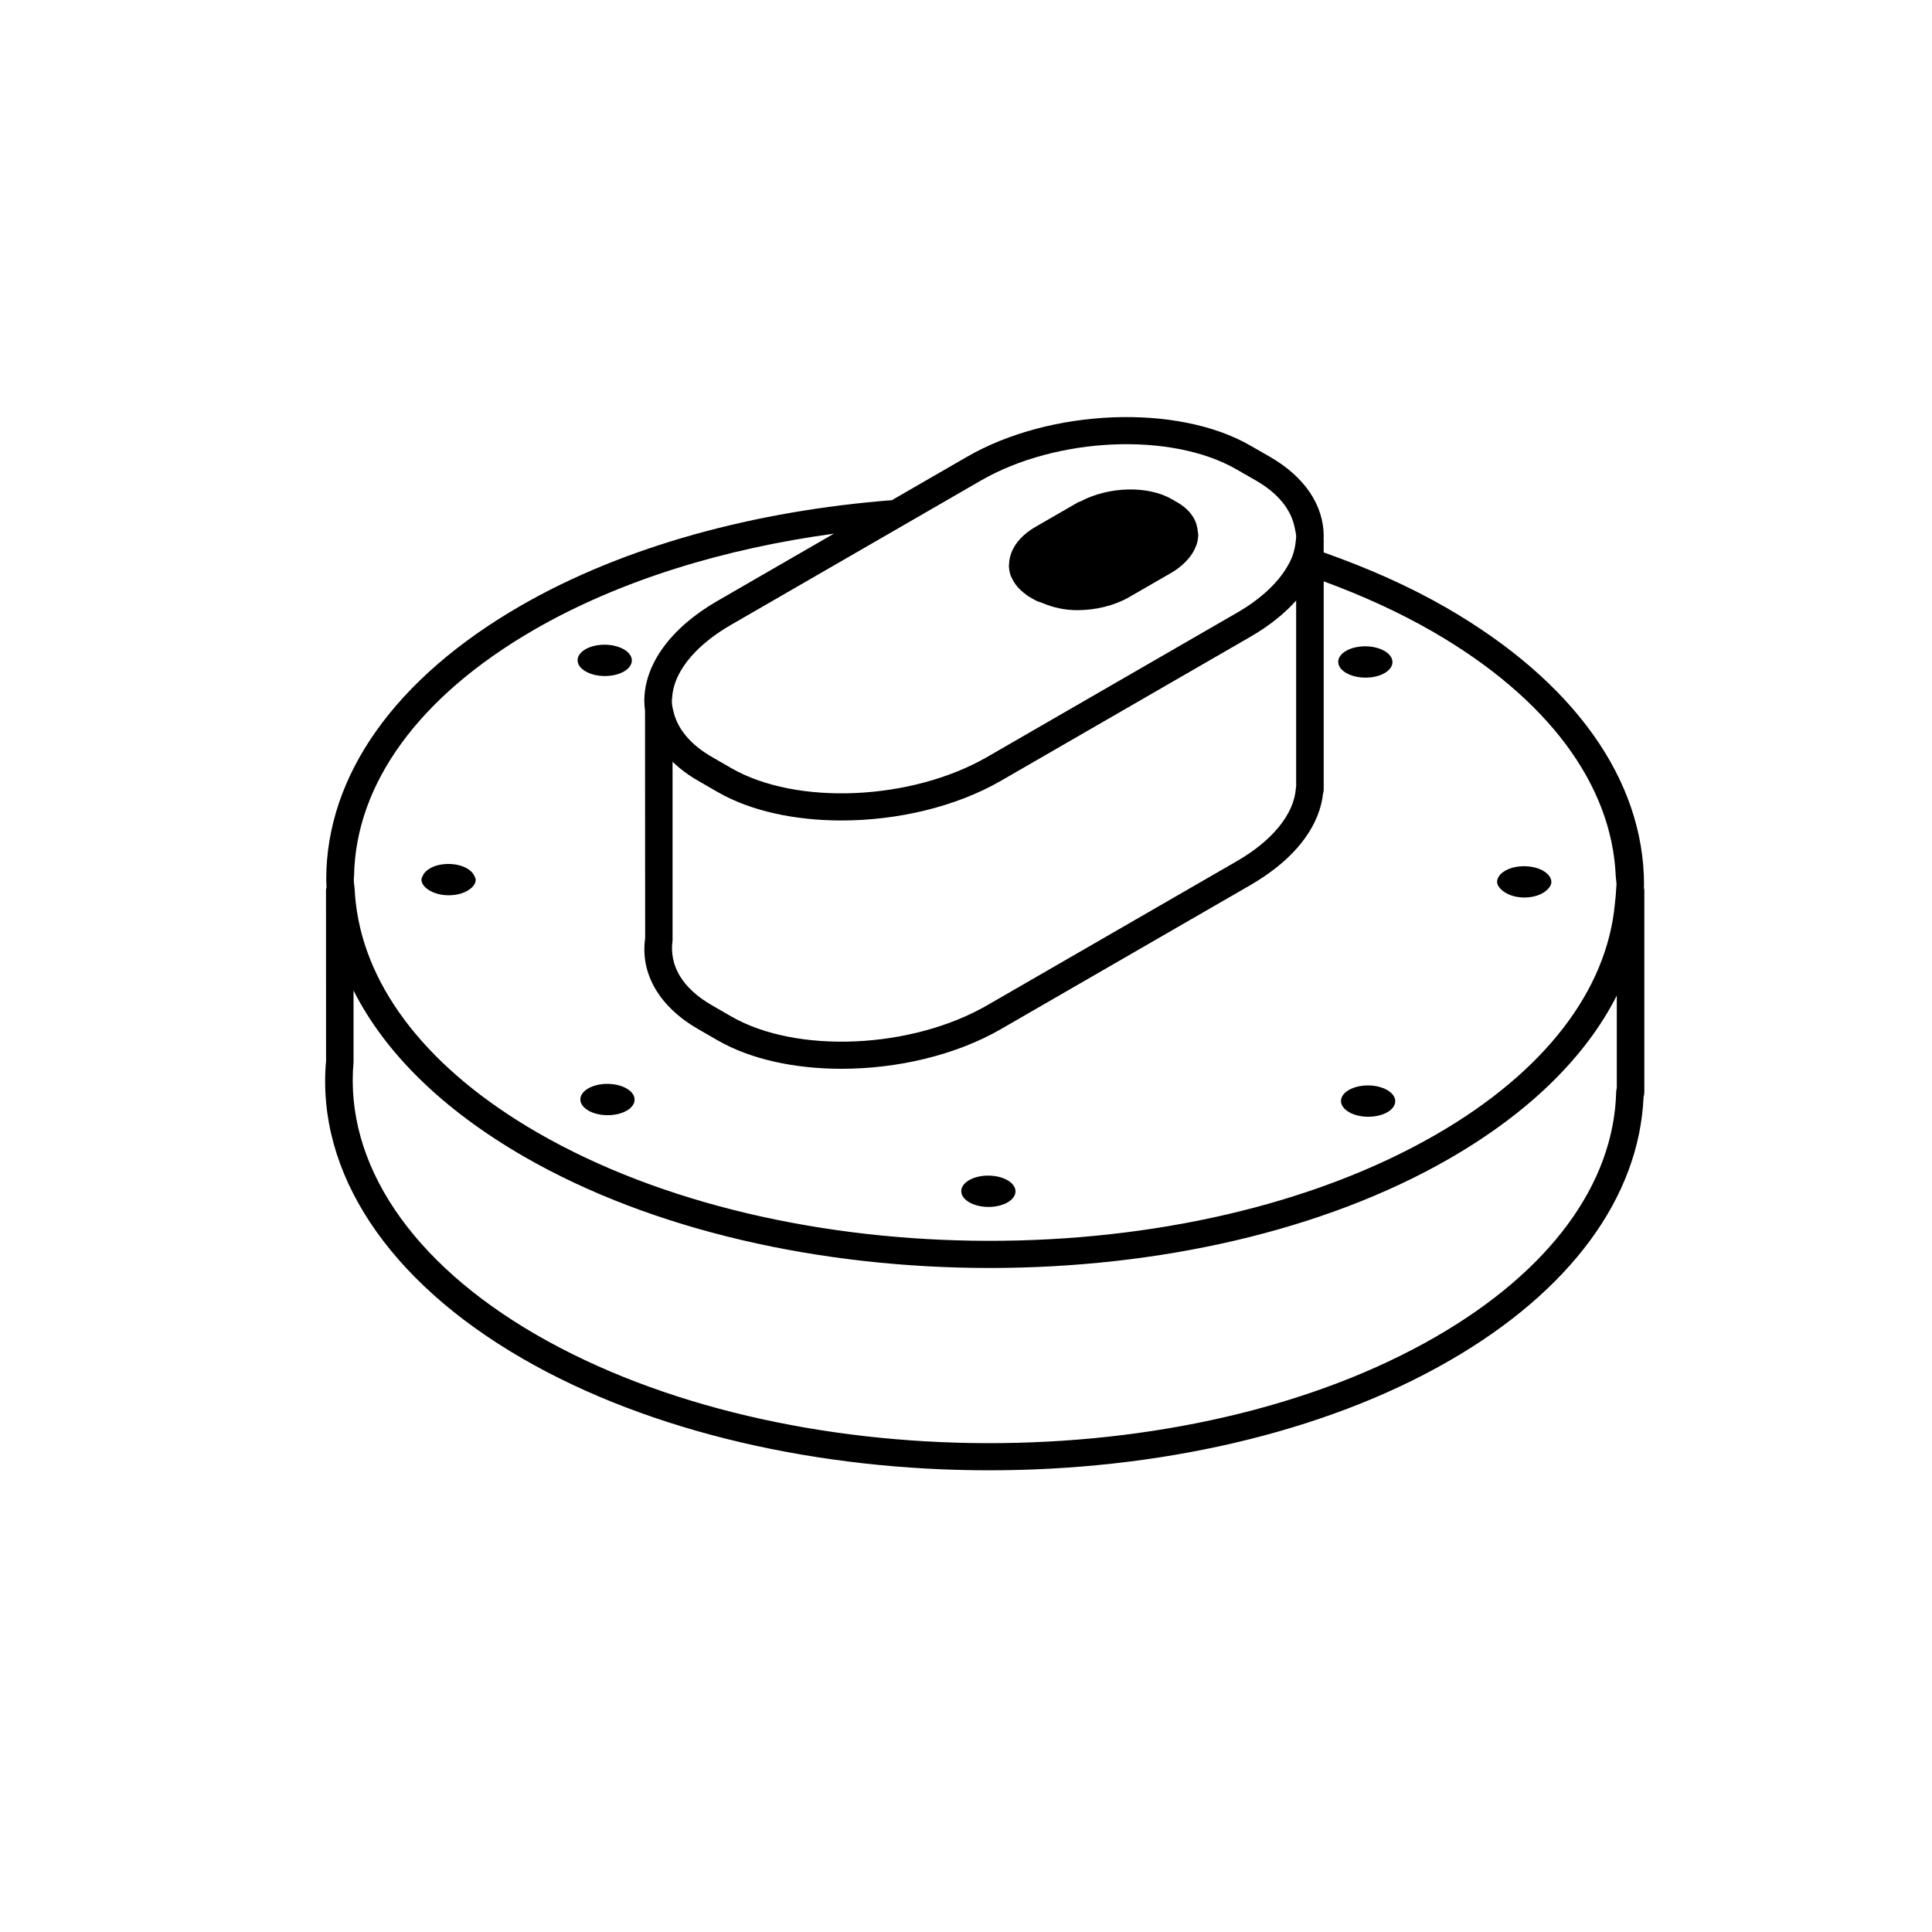
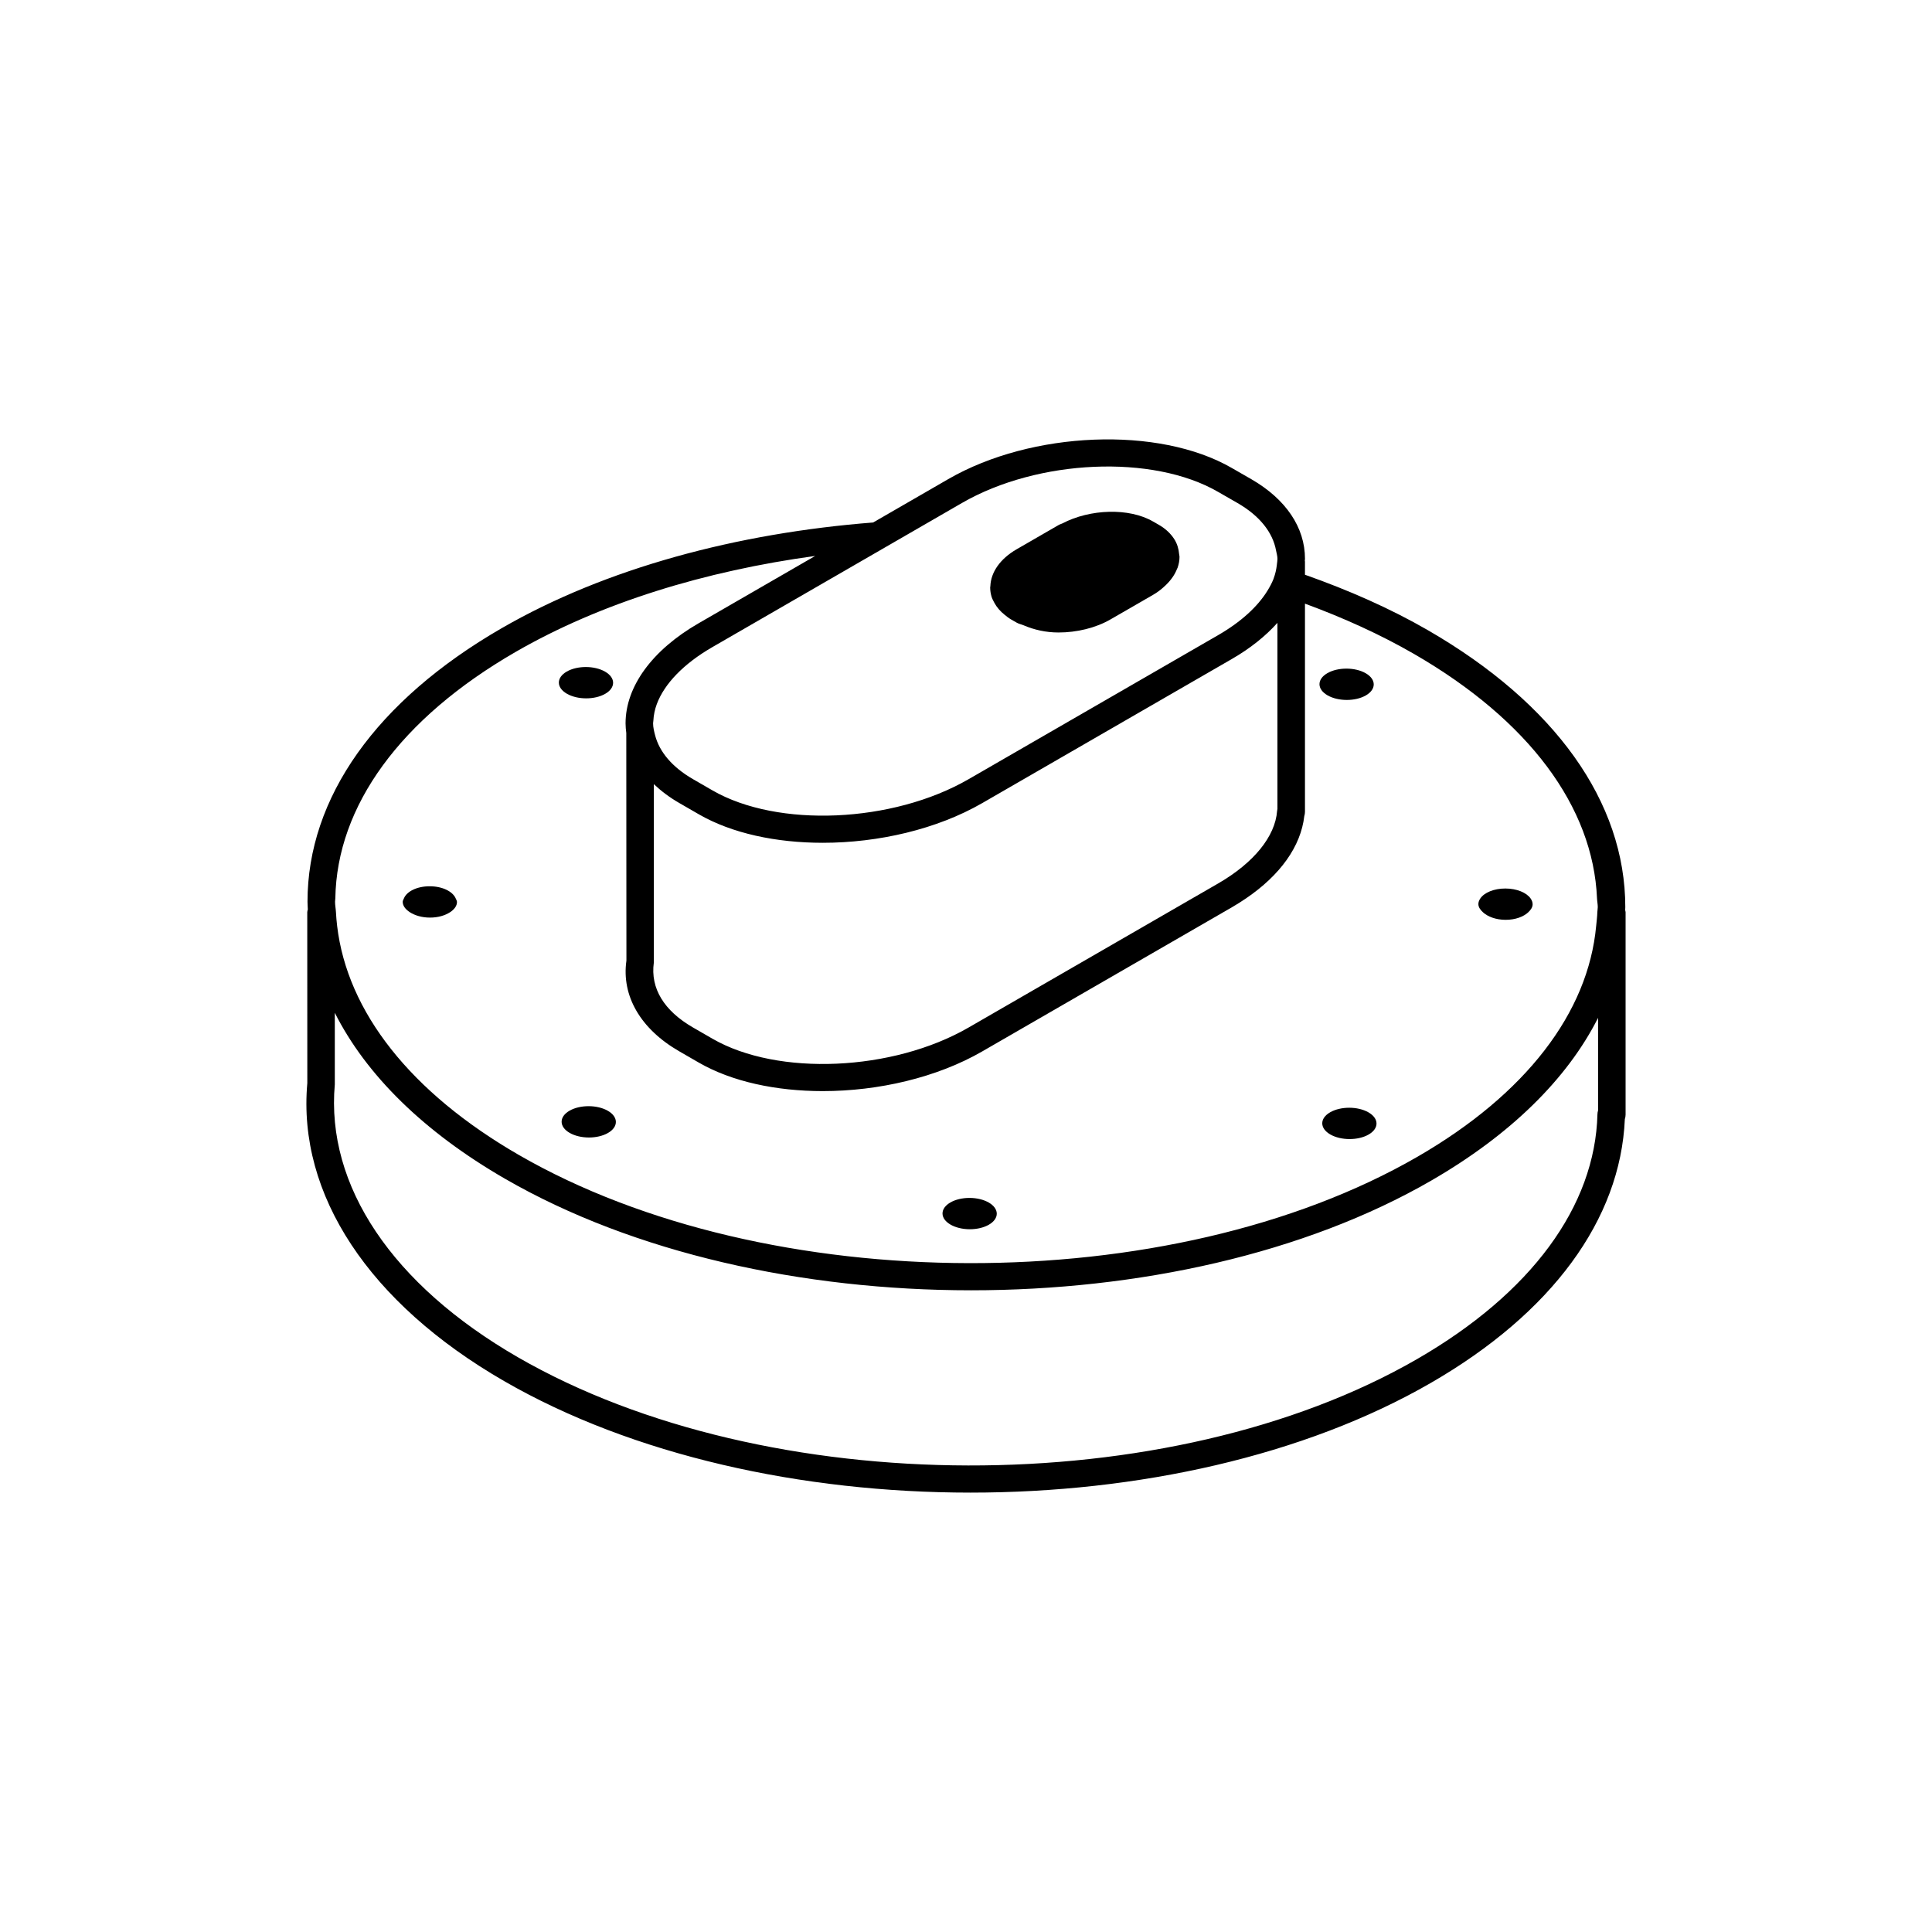
<svg xmlns="http://www.w3.org/2000/svg" id="Layer_1" viewBox="0 0 350 350">
-   <g transform="translate(58, 75)">
-     <path d="M239.81,85.834c.002-.18.022-.359.022-.539-.005-19.044-12.71-36.865-35.783-50.184-6.835-3.946-14.349-7.243-22.249-10.034v-2.389c0-.044-.026-.081-.028-.125.003-.121.033-.241.033-.363,0-5.685-3.449-10.806-9.705-14.42l-3.561-2.046c-13.188-7.629-36.231-6.718-51.363,2.022l-13.603,7.855c-24.659,1.931-48.426,8.26-67.293,19.149C13.597,47.855,1.101,65.452,1.101,84.311c0,.467.043.929.058,1.394-.036.169-.102.326-.102.506l.01,30.975c-1.803,20.179,11.186,39.841,35.622,53.95,23.341,13.48,53.965,20.223,84.515,20.223,30.259,0,60.449-6.621,83.405-19.877,21.903-12.637,34.356-29.586,35.14-47.782.088-.258.136-.536.136-.823v-36.665c0-.134-.056-.249-.076-.377ZM234.897,122.135c-.068.214-.107.443-.112.677-.419,16.686-12.019,32.436-32.67,44.353-44.752,25.84-117.843,25.679-162.931-.346-22.688-13.1-34.77-31.028-33.138-49.41v-12.975c5.683,11.281,16.147,21.587,30.833,30.065,23.321,13.466,53.916,20.208,84.438,20.208,30.234,0,60.4-6.616,83.337-19.862,14.372-8.298,24.638-18.406,30.244-29.493v16.783ZM93.072,21.675l-21.14,12.208c-8.399,4.847-13.212,11.449-13.212,18.118-.001.59.059,1.171.132,1.748l.017,29.967.001,2.496.002,2.492.004,6.275c-.916,6.402,2.563,12.389,9.544,16.418l3.561,2.056c6.007,3.469,14.05,5.169,22.464,5.169,10.065,0,20.656-2.436,28.899-7.196l39.359-22.722,4.317-2.493,1.573-.908c.884-.511,1.716-1.044,2.518-1.588,6.229-4.231,9.942-9.44,10.568-14.917.078-.244.122-.507.122-.775V30.316c6.996,2.576,13.648,5.585,19.755,9.111,20.803,12.012,32.444,27.688,33.153,44.289.023.528.136,1.048.136,1.578,0,.308-.071.61-.078.918-.021.836-.136,1.662-.213,2.493-1.45,15.726-12.738,30.474-32.394,41.824-44.718,25.816-117.746,25.66-162.785-.346-19.618-11.33-31.065-25.924-32.906-41.478-.098-.829-.171-1.659-.214-2.492-.033-.636-.164-1.263-.164-1.902,0-.2.048-.395.051-.594.269-16.776,11.806-32.613,32.634-44.64,15.478-8.934,34.373-14.684,54.298-17.401ZM114.514,15.049l5.156-2.977c13.753-7.936,34.565-8.852,46.374-2.017l3.561,2.046c4.013,2.318,6.356,5.323,6.952,8.562.094.512.258,1.015.258,1.537-0.0.322-.063.647-.097.97-.006.054-.009.108-.016.163-.1.803-.271,1.607-.575,2.409-.01.026-.013.052-.023.078-.283.729-.67,1.453-1.114,2.172-1.777,2.878-4.796,5.643-8.892,8.01l-45.249,26.122c-13.763,7.936-34.56,8.837-46.374,2.027l-3.561-2.056c-3.769-2.177-6.08-4.958-6.85-7.966-.18-.702-.357-1.405-.356-2.128,0-.157.039-.315.047-.471.052-1.01.251-2.025.63-3.037,1.384-3.686,4.869-7.305,10.041-10.293l30.826-17.801,4.876-2.816,4.387-2.533ZM161.372,83.716l-4.324,2.496-4.317,2.493-31.882,18.406c-13.743,7.931-34.551,8.842-46.374,2.027l-3.561-2.056c-5.198-3.006-7.722-7.049-7.074-11.751v-32.321c1.303,1.236,2.816,2.384,4.579,3.402l3.561,2.056c6.007,3.469,14.05,5.169,22.464,5.169,10.065,0,20.656-2.436,28.899-7.196l45.249-26.122c3.343-1.93,6.089-4.147,8.219-6.527v33.702c-.029.122-.049.248-.058.37-.346,4.628-4.234,9.412-10.655,13.125l-4.726,2.728Z" />
-     <path d="M185.882,46.922c1.926,1.112,5.038,1.119,6.95.015,1.912-1.104,1.901-2.901-.025-4.013-1.926-1.112-5.038-1.119-6.95-.015-1.912,1.104-1.901,2.901.025,4.013Z" />
-     <path d="M48.563,122.176c-1.912,1.104-1.901,2.901.025,4.013,1.926,1.112,5.038,1.119,6.95.015,1.912-1.104,1.901-2.901-.025-4.013s-5.038-1.119-6.95-.015Z" />
-     <path d="M48.088,46.632c1.926,1.112,5.038,1.118,6.95.014,1.912-1.104,1.901-2.901-.025-4.013-1.926-1.112-5.038-1.118-6.95-.014s-1.901,2.901.025,4.013Z" />
-     <path d="M186.359,122.46c-1.912,1.104-1.901,2.901.025,4.013,1.926,1.112,5.038,1.119,6.95.015s1.901-2.901-.025-4.013-5.038-1.118-6.95-.014Z" />
-     <path d="M121.07,143.647c2.714.005,4.906-1.26,4.897-2.827-.01-1.567-2.218-2.842-4.932-2.848-2.714-.006-4.907,1.26-4.897,2.827.01,1.567,2.218,2.842,4.932,2.848Z" />
-     <path d="M18.562,83.716c-.082.207-.216.403-.214.624.005.724.515,1.37,1.292,1.873.904.585,2.181.972,3.64.975,1.471.003,2.749-.385,3.646-.975.758-.498,1.255-1.135,1.251-1.852-.002-.228-.14-.431-.229-.644-.525-1.248-2.384-2.199-4.703-2.203-2.331-.005-4.185.948-4.682,2.203Z" />
-     <path d="M218.147,87.593c1.777.004,3.26-.566,4.118-1.38.453-.429.782-.906.779-1.447-.002-.372-.146-.723-.373-1.049-.73-1.047-2.489-1.794-4.559-1.798-2.082-.005-3.833.744-4.543,1.798-.216.32-.356.664-.354,1.029.003.549.347,1.032.817,1.467.872.808,2.351,1.377,4.115,1.38Z" />
-     <path d="M125.531,30.162c.438.81,1.068,1.541,1.88,2.186.353.28.696.567,1.116.809l1.057.604c.373.216.857.308,1.268.484,1.863.798,3.999,1.294,6.298,1.294,3.279,0,6.704-.799,9.432-2.377l4.722-2.725,2.97-1.714c.928-.535,1.69-1.158,2.364-1.816.915-.892,1.598-1.87,1.992-2.908.024-.062.072-.12.093-.183.225-.65.35-1.317.35-1.992,0-.169-.058-.324-.071-.491-.079-.948-.344-1.851-.854-2.666-.637-1.019-1.583-1.92-2.831-2.641l-1.057-.604c-4.314-2.498-11.389-2.284-16.431.367-.179.094-.398.132-.571.232l-3.249,1.875-3.831,2.212-.608.351c-2.968,1.712-4.674,4.146-4.764,6.692-.002.07-.034.137-.034.207,0,.576.085,1.133.242,1.669.117.396.319.765.518,1.134Z" />
-   </g>
+   <path d="M294.416,164.876c.002-.18.022-.359.022-.539-.005-19.044-12.71-36.865-35.783-50.184-6.835-3.946-14.349-7.243-22.249-10.034v-2.389c0-.044-.026-.081-.028-.125.003-.121.033-.241.033-.363,0-5.685-3.449-10.806-9.705-14.42l-3.561-2.046c-13.188-7.629-36.231-6.718-51.363,2.022l-13.603,7.855c-24.659,1.931-48.426,8.26-67.293,19.149-22.683,13.095-35.179,30.692-35.179,49.551,0,.467.043.929.058,1.394-.036.169-.102.326-.102.506l.01,30.975c-1.803,20.179,11.186,39.841,35.622,53.95,23.341,13.48,53.965,20.223,84.515,20.223,30.259,0,60.449-6.621,83.405-19.877,21.903-12.637,34.356-29.586,35.14-47.782.088-.258.136-.536.136-.823v-36.665c0-.134-.056-.249-.076-.377ZM289.504,201.177c-.068.214-.107.443-.112.677-.419,16.686-12.019,32.436-32.67,44.353-44.752,25.84-117.843,25.679-162.931-.346-22.688-13.1-34.77-31.028-33.138-49.41v-12.975c5.683,11.281,16.147,21.587,30.833,30.065,23.321,13.466,53.916,20.208,84.438,20.208,30.234,0,60.4-6.616,83.337-19.862,14.372-8.298,24.638-18.406,30.244-29.493v16.783ZM147.678,100.717l-21.14,12.208c-8.399,4.847-13.212,11.449-13.212,18.118-.001.59.059,1.171.132,1.748l.017,29.967.001,2.496.002,2.492.004,6.275c-.916,6.402,2.563,12.389,9.544,16.418l3.561,2.056c6.007,3.469,14.05,5.169,22.464,5.169,10.065,0,20.656-2.436,28.899-7.196l39.359-22.722,4.317-2.493,1.573-.908c.884-.511,1.716-1.044,2.518-1.588,6.229-4.231,9.942-9.44,10.568-14.917.078-.244.122-.507.122-.775v-37.709c6.996,2.576,13.648,5.585,19.755,9.111,20.803,12.012,32.444,27.688,33.153,44.289.023.528.136,1.048.136,1.578,0,.308-.071.61-.078.918-.021.836-.136,1.662-.213,2.493-1.45,15.726-12.738,30.474-32.394,41.824-44.718,25.816-117.746,25.66-162.785-.346-19.618-11.33-31.065-25.924-32.906-41.478-.098-.829-.171-1.659-.214-2.492-.033-.636-.164-1.263-.164-1.902,0-.2.048-.395.051-.594.269-16.776,11.806-32.613,32.634-44.64,15.478-8.934,34.373-14.684,54.298-17.401ZM169.121,94.092l5.156-2.977c13.753-7.936,34.565-8.852,46.374-2.017l3.561,2.046c4.013,2.318,6.356,5.323,6.952,8.562.094.512.258,1.015.258,1.537-0.0.322-.063.647-.097.97-.006.054-.009.108-.016.163-.1.803-.271,1.607-.575,2.409-.01.026-.013.052-.023.078-.283.729-.67,1.453-1.114,2.172-1.777,2.878-4.796,5.643-8.892,8.01l-45.249,26.122c-13.763,7.936-34.56,8.837-46.374,2.027l-3.561-2.056c-3.769-2.177-6.08-4.958-6.85-7.966-.18-.702-.357-1.405-.356-2.128,0-.157.039-.315.047-.471.052-1.01.251-2.025.63-3.037,1.384-3.686,4.869-7.305,10.041-10.293l30.826-17.801,4.876-2.816,4.387-2.533ZM215.979,162.759l-4.324,2.496-4.317,2.493-31.882,18.406c-13.743,7.931-34.551,8.842-46.374,2.027l-3.561-2.056c-5.198-3.006-7.722-7.049-7.074-11.751v-32.321c1.303,1.236,2.816,2.384,4.579,3.402l3.561,2.056c6.007,3.469,14.05,5.169,22.464,5.169,10.065,0,20.656-2.436,28.899-7.196l45.249-26.122c3.343-1.93,6.089-4.147,8.219-6.527v33.702c-.029.122-.049.248-.058.37-.346,4.628-4.234,9.412-10.655,13.125l-4.726,2.728Z" />
+   <path d="M240.489,125.964c1.926,1.112,5.038,1.119,6.95.015,1.912-1.104,1.901-2.901-.025-4.013-1.926-1.112-5.038-1.119-6.95-.015-1.912,1.104-1.901,2.901.025,4.013Z" />
+   <path d="M103.17,201.218c-1.912,1.104-1.901,2.901.025,4.013,1.926,1.112,5.038,1.119,6.95.015,1.912-1.104,1.901-2.901-.025-4.013s-5.038-1.119-6.95-.015Z" />
+   <path d="M102.694,125.675c1.926,1.112,5.038,1.118,6.95.014,1.912-1.104,1.901-2.901-.025-4.013-1.926-1.112-5.038-1.118-6.95-.014s-1.901,2.901.025,4.013Z" />
+   <path d="M240.966,201.502c-1.912,1.104-1.901,2.901.025,4.013,1.926,1.112,5.038,1.119,6.95.015,1.912-1.104,1.901-2.901-.025-4.013-1.926-1.112-5.038-1.118-6.95-.014Z" />
+   <path d="M175.677,222.689c2.714.005,4.906-1.26,4.897-2.827-.01-1.567-2.218-2.842-4.932-2.848-2.714-.006-4.907,1.26-4.897,2.827.01,1.567,2.218,2.842,4.932,2.848Z" />
+   <path d="M73.169,162.759c-.082.207-.216.403-.214.624.005.724.515,1.37,1.292,1.873.904.585,2.181.972,3.64.975,1.471.003,2.749-.385,3.646-.975.758-.498,1.255-1.135,1.251-1.852-.002-.228-.14-.431-.229-.644-.525-1.248-2.384-2.199-4.703-2.203-2.331-.005-4.185.948-4.682,2.203Z" />
+   <path d="M272.754,166.635c1.777.004,3.26-.566,4.118-1.38.453-.429.782-.906.779-1.447-.002-.372-.146-.723-.373-1.049-.73-1.047-2.489-1.794-4.559-1.798-2.082-.005-3.833.744-4.543,1.798-.216.32-.356.664-.354,1.029.003.549.347,1.032.817,1.467.872.808,2.351,1.377,4.115,1.38Z" />
+   <path d="M180.138,109.205c.438.81,1.068,1.541,1.88,2.186.353.28.696.567,1.116.809l1.057.604c.373.216.857.308,1.268.484,1.863.798,3.999,1.294,6.298,1.294,3.279,0,6.704-.799,9.432-2.377l4.722-2.725,2.97-1.714c.928-.535,1.69-1.158,2.364-1.816.915-.892,1.598-1.87,1.992-2.908.024-.062.072-.12.093-.183.225-.65.35-1.317.35-1.992,0-.169-.058-.324-.071-.491-.079-.948-.344-1.851-.854-2.666-.637-1.019-1.583-1.92-2.831-2.641l-1.057-.604c-4.314-2.498-11.389-2.284-16.431.367-.179.094-.398.132-.571.232l-3.249,1.875-3.831,2.212-.608.351c-2.968,1.712-4.674,4.146-4.764,6.692-.002.07-.034.137-.034.207,0,.576.085,1.133.242,1.669.117.396.319.765.518,1.134Z" />
</svg>
